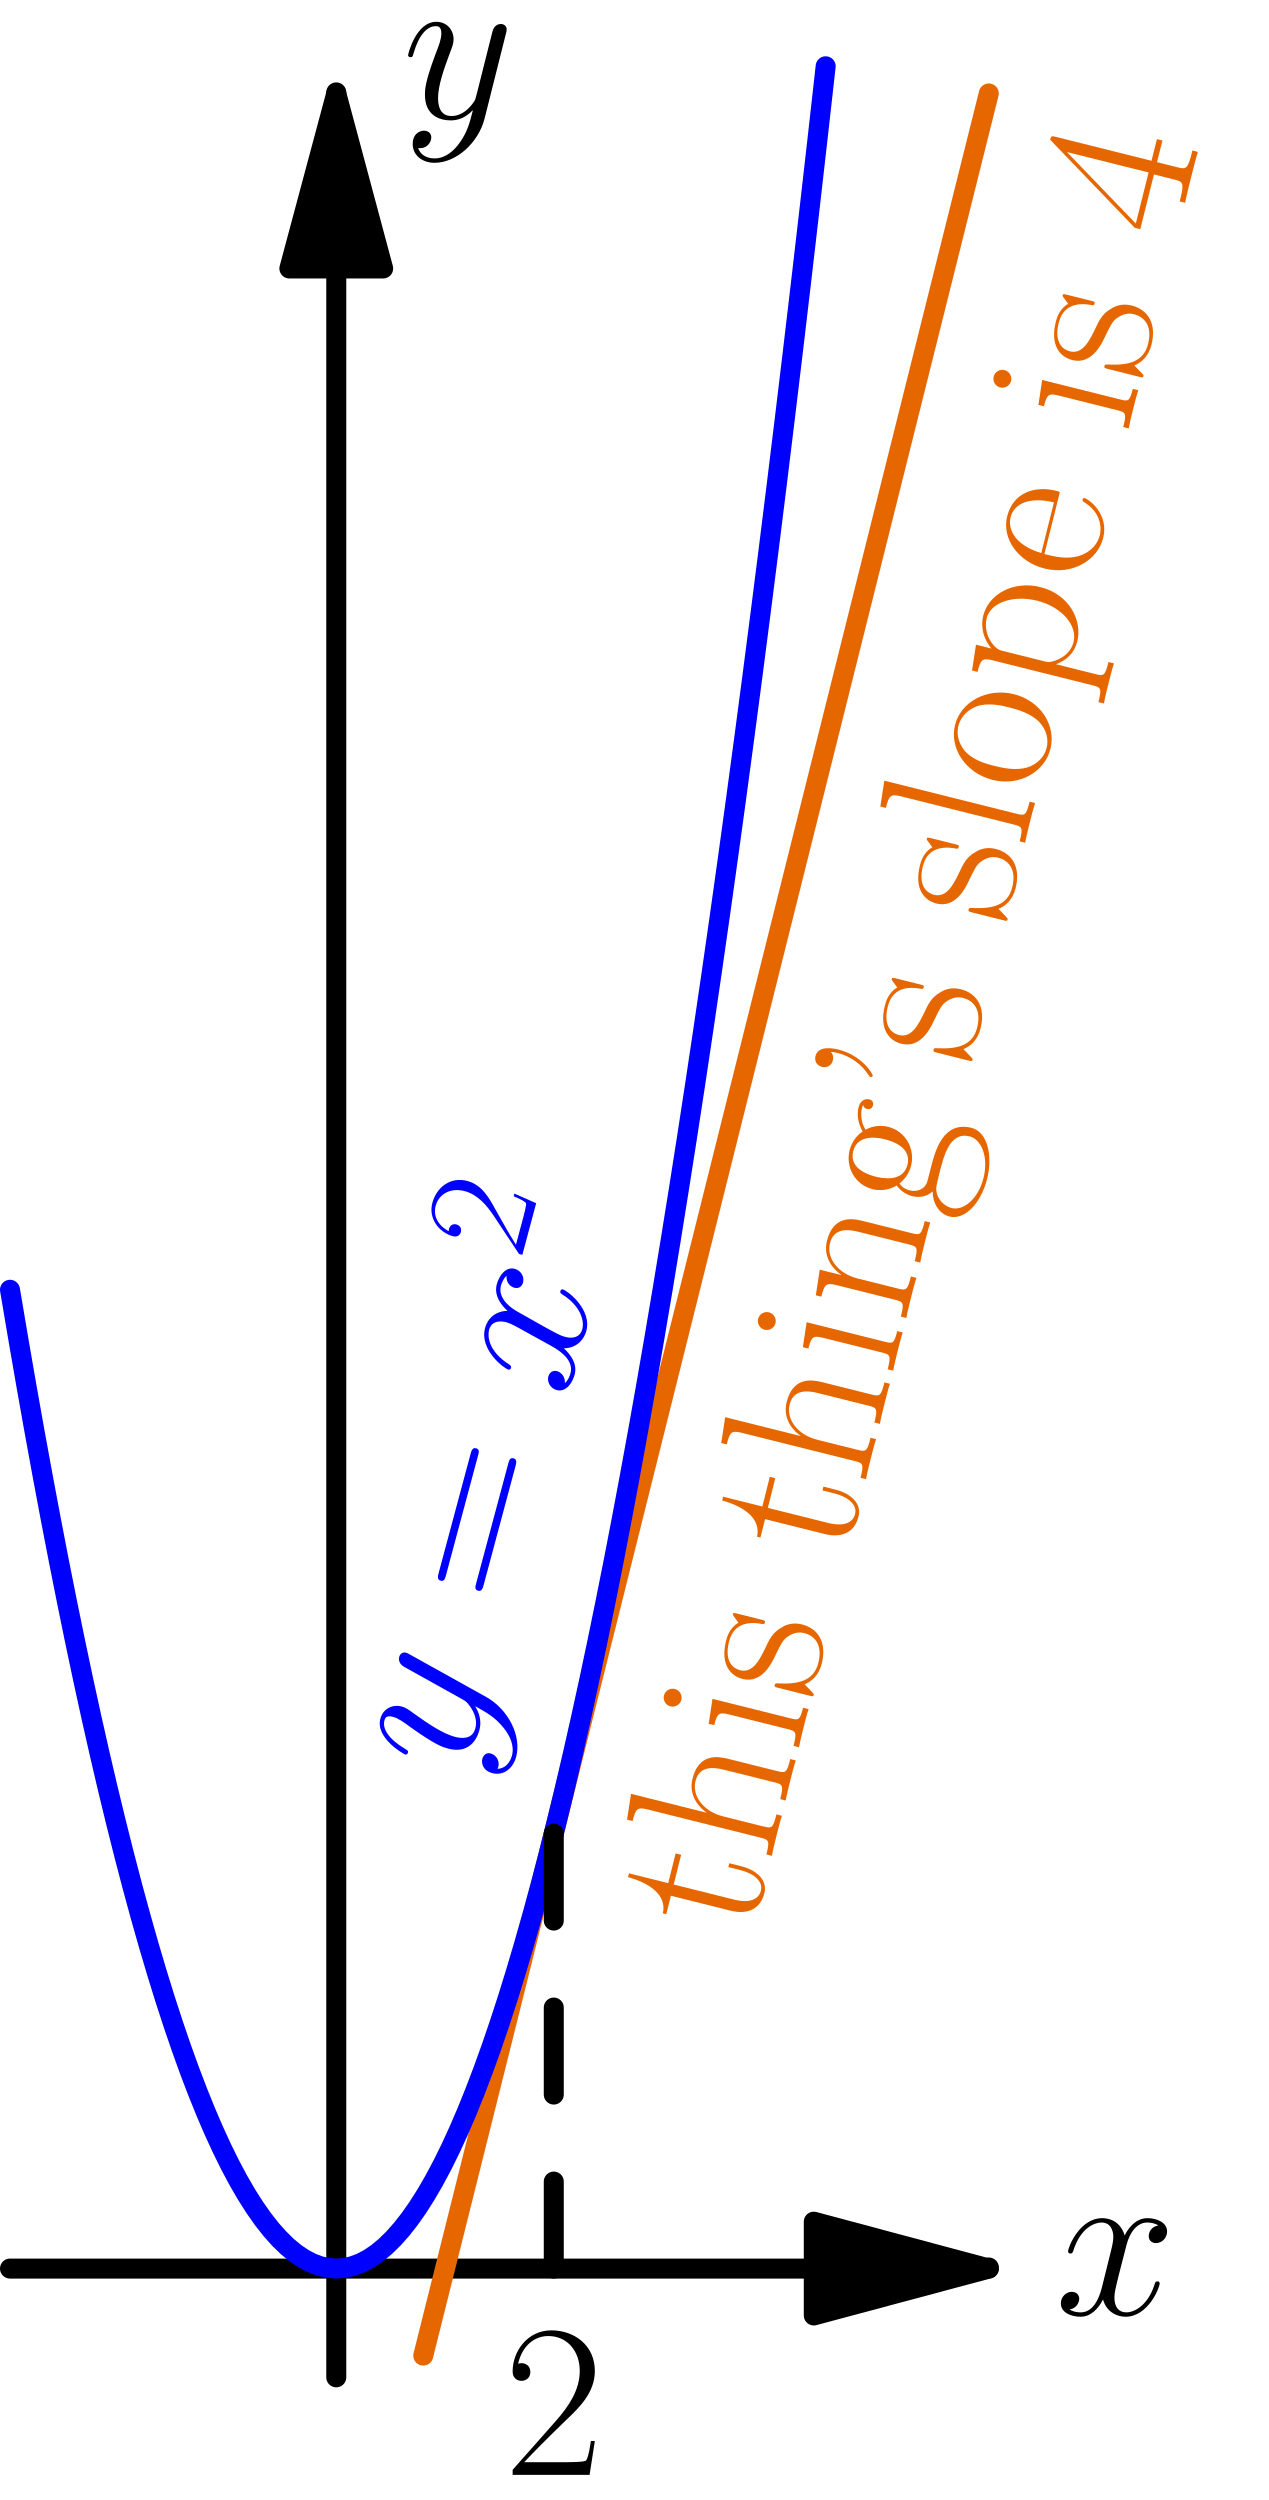
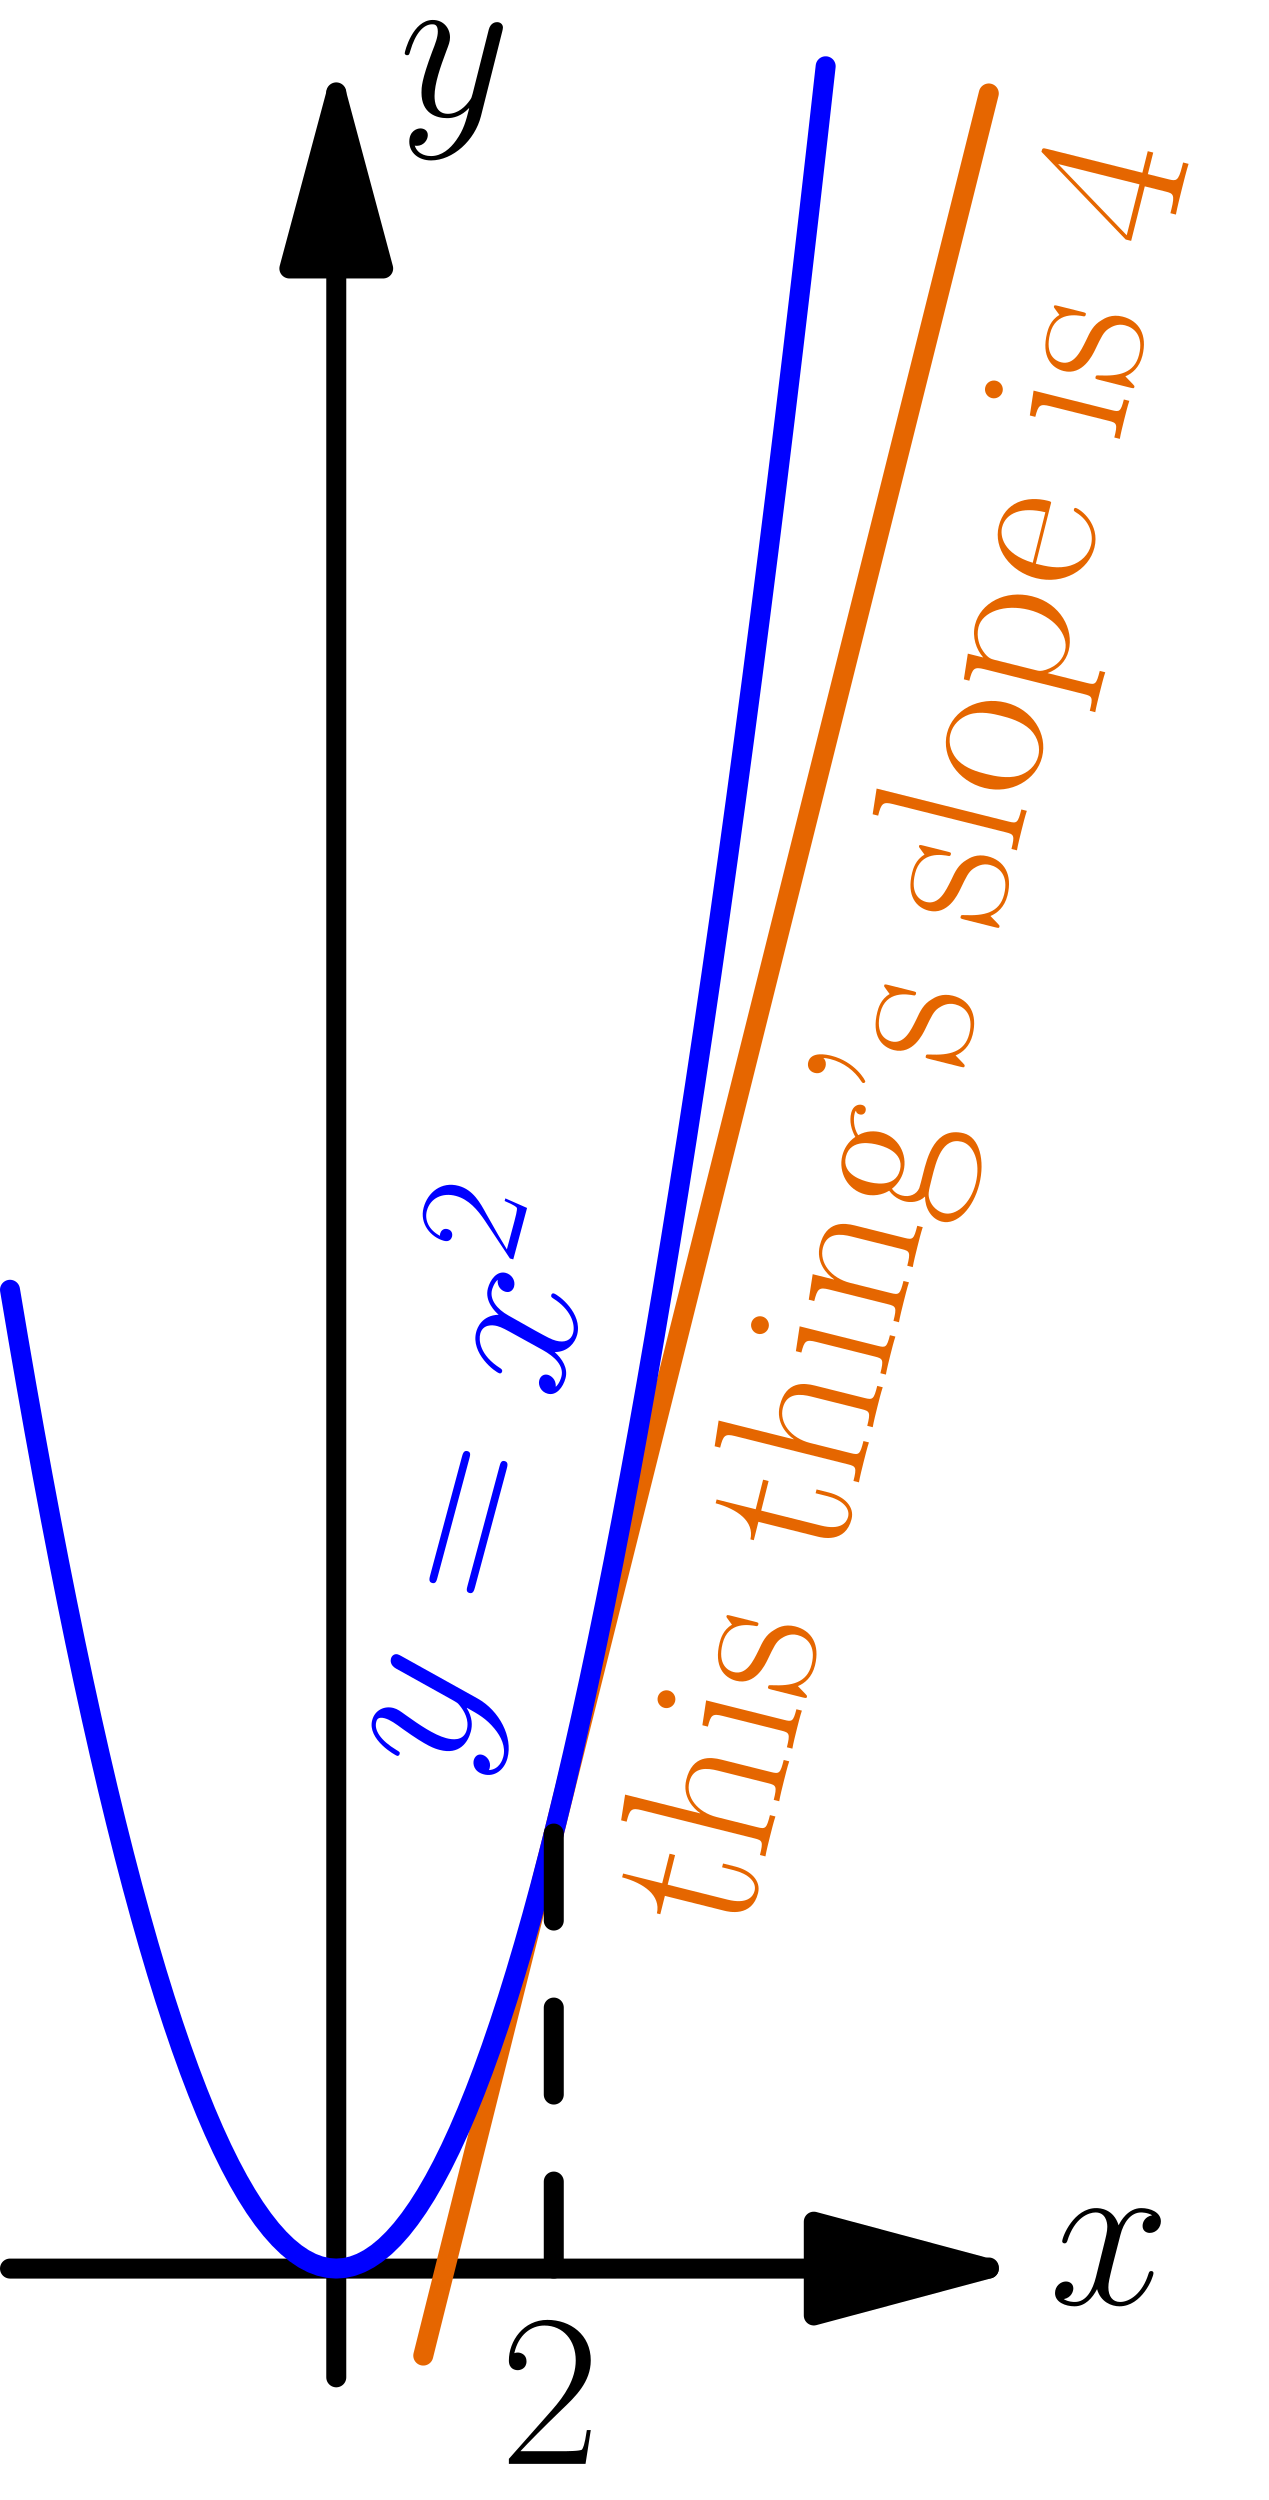
- <svg xmlns="http://www.w3.org/2000/svg" xmlns:xlink="http://www.w3.org/1999/xlink" height="283.465pt" version="1.1" viewBox="56.409 53.858 143.886 283.465" width="143.886pt">
+ <svg xmlns="http://www.w3.org/2000/svg" xmlns:xlink="http://www.w3.org/1999/xlink" height="284.528pt" version="1.1" viewBox="56.621 54.06 144.425 284.528" width="144.425pt">
  <defs>
-     <path d="M3.981 -15.699C4.031 -15.426 4.055 -15.326 4.055 -14.903C4.055 -13.336 3.433 -11.893 2.463 -10.873C2.364 -10.773 2.314 -10.698 2.314 -10.599S2.413 -10.4 2.513 -10.4C2.687 -10.4 4.454 -12.141 4.454 -14.878C4.454 -15.426 4.404 -17.267 3.11 -17.267C2.563 -17.267 2.09 -16.893 2.09 -16.247S2.563 -15.227 3.11 -15.227C3.334 -15.227 3.757 -15.301 3.981 -15.699Z" id="g1-39" />
-     <path d="M10.375 -3.856H9.927C9.678 -2.09 9.479 -1.791 9.38 -1.642C9.255 -1.443 7.464 -1.443 7.116 -1.443H2.339C3.234 -2.413 4.976 -4.18 7.091 -6.22C8.608 -7.663 10.375 -9.355 10.375 -11.818C10.375 -14.754 8.036 -16.446 5.424 -16.446C2.687 -16.446 1.02 -14.032 1.02 -11.793C1.02 -10.823 1.742 -10.698 2.04 -10.698C2.289 -10.698 3.035 -10.848 3.035 -11.719C3.035 -12.49 2.388 -12.714 2.04 -12.714C1.891 -12.714 1.742 -12.689 1.642 -12.639C2.115 -14.754 3.558 -15.799 5.076 -15.799C7.24 -15.799 8.658 -14.082 8.658 -11.818C8.658 -9.653 7.389 -7.787 5.971 -6.17L1.02 -0.572V0H9.778L10.375 -3.856Z" id="g1-50" />
-     <path d="M8.36 -16.097C8.36 -16.62 8.335 -16.645 7.887 -16.645L0.498 -4.876V-4.23H6.917V-1.791C6.917 -0.896 6.867 -0.647 5.125 -0.647H4.653V0C5.449 -0.05 6.792 -0.05 7.638 -0.05S9.828 -0.05 10.624 0V-0.647H10.151C8.409 -0.647 8.36 -0.896 8.36 -1.791V-4.23H10.897V-4.876H8.36V-16.097ZM6.991 -14.455V-4.876H0.995L6.991 -14.455Z" id="g1-52" />
-     <path d="M15.998 -7.986C16.371 -7.986 16.744 -7.986 16.744 -8.409C16.744 -8.857 16.321 -8.857 15.898 -8.857H1.99C1.567 -8.857 1.144 -8.857 1.144 -8.409C1.144 -7.986 1.518 -7.986 1.891 -7.986H15.998ZM15.898 -3.558C16.321 -3.558 16.744 -3.558 16.744 -4.006C16.744 -4.429 16.371 -4.429 15.998 -4.429H1.891C1.518 -4.429 1.144 -4.429 1.144 -4.006C1.144 -3.558 1.567 -3.558 1.99 -3.558H15.898Z" id="g1-61" />
-     <path d="M9.479 -5.847C9.579 -5.946 9.579 -5.996 9.579 -6.245C9.579 -8.783 8.235 -10.997 5.399 -10.997C2.762 -10.997 0.672 -8.484 0.672 -5.424C0.672 -2.189 3.035 0.199 5.673 0.199C8.459 0.199 9.554 -2.438 9.554 -2.961C9.554 -3.135 9.405 -3.135 9.355 -3.135C9.181 -3.135 9.156 -3.085 9.056 -2.787C8.509 -1.095 7.141 -0.249 5.847 -0.249C4.777 -0.249 3.707 -0.846 3.035 -1.941C2.264 -3.21 2.264 -4.677 2.264 -5.847H9.479ZM2.289 -6.22C2.463 -9.803 4.379 -10.599 5.374 -10.599C7.066 -10.599 8.21 -9.007 8.235 -6.22H2.289Z" id="g1-101" />
-     <path d="M2.762 -4.478C3.234 -4.105 4.055 -3.682 5.051 -3.682C7.016 -3.682 8.708 -5.225 8.708 -7.29C8.708 -7.937 8.509 -8.932 7.763 -9.703C8.459 -10.45 9.479 -10.698 10.052 -10.698C10.151 -10.698 10.3 -10.698 10.425 -10.624C10.325 -10.599 10.101 -10.499 10.101 -10.101C10.101 -9.778 10.325 -9.554 10.649 -9.554C11.022 -9.554 11.221 -9.803 11.221 -10.126C11.221 -10.599 10.848 -11.097 10.052 -11.097C9.056 -11.097 8.186 -10.624 7.489 -9.977C6.742 -10.649 5.847 -10.897 5.051 -10.897C3.085 -10.897 1.393 -9.355 1.393 -7.29C1.393 -5.872 2.214 -4.976 2.463 -4.727C1.717 -3.856 1.717 -2.836 1.717 -2.712C1.717 -2.065 1.966 -1.12 2.811 -0.597C1.518 -0.274 0.498 0.722 0.498 1.966C0.498 3.757 2.861 5.076 5.698 5.076C8.434 5.076 10.897 3.807 10.897 1.941C10.897 -1.443 7.215 -1.443 5.299 -1.443C4.727 -1.443 3.707 -1.443 3.583 -1.468C2.811 -1.592 2.289 -2.289 2.289 -3.16C2.289 -3.384 2.289 -3.931 2.762 -4.478ZM5.051 -4.105C2.861 -4.105 2.861 -6.792 2.861 -7.29S2.861 -10.475 5.051 -10.475S7.24 -7.787 7.24 -7.29S7.24 -4.105 5.051 -4.105ZM5.698 4.653C3.21 4.653 1.493 3.334 1.493 1.966C1.493 1.194 1.916 0.473 2.463 0.075C3.085 -0.348 3.334 -0.348 5.026 -0.348C7.066 -0.348 9.902 -0.348 9.902 1.966C9.902 3.334 8.186 4.653 5.698 4.653Z" id="g1-103" />
-     <path d="M10.325 -7.564C10.325 -8.832 10.076 -10.897 7.141 -10.897C5.1 -10.897 4.105 -9.255 3.807 -8.434H3.782V-17.267L0.821 -16.993V-16.346C2.289 -16.346 2.513 -16.197 2.513 -15.003V-1.717C2.513 -0.771 2.413 -0.647 0.821 -0.647V0C1.418 -0.05 2.513 -0.05 3.16 -0.05S4.926 -0.05 5.523 0V-0.647C3.931 -0.647 3.832 -0.746 3.832 -1.717V-6.494C3.832 -8.783 5.225 -10.499 6.966 -10.499C8.808 -10.499 9.007 -8.857 9.007 -7.663V-1.717C9.007 -0.771 8.907 -0.647 7.315 -0.647V0C7.912 -0.05 9.007 -0.05 9.653 -0.05S11.42 -0.05 12.017 0V-0.647C10.425 -0.647 10.325 -0.746 10.325 -1.717V-7.564Z" id="g1-104" />
-     <path d="M3.856 -15.326C3.856 -15.873 3.409 -16.346 2.836 -16.346C2.289 -16.346 1.816 -15.898 1.816 -15.326C1.816 -14.779 2.264 -14.306 2.836 -14.306C3.384 -14.306 3.856 -14.754 3.856 -15.326ZM0.945 -10.624V-9.977C2.339 -9.977 2.538 -9.828 2.538 -8.633V-1.717C2.538 -0.771 2.438 -0.647 0.846 -0.647V0C1.443 -0.05 2.513 -0.05 3.135 -0.05C3.732 -0.05 4.752 -0.05 5.324 0V-0.647C3.856 -0.647 3.807 -0.796 3.807 -1.692V-10.897L0.945 -10.624Z" id="g1-105" />
-     <path d="M3.807 -17.267L0.846 -16.993V-16.346C2.314 -16.346 2.538 -16.197 2.538 -15.003V-1.717C2.538 -0.771 2.438 -0.647 0.846 -0.647V0C1.443 -0.05 2.538 -0.05 3.16 -0.05C3.807 -0.05 4.901 -0.05 5.498 0V-0.647C3.906 -0.647 3.807 -0.746 3.807 -1.717V-17.267Z" id="g1-108" />
-     <path d="M10.325 -7.564C10.325 -8.832 10.076 -10.897 7.141 -10.897C5.175 -10.897 4.155 -9.38 3.782 -8.385H3.757V-10.897L0.821 -10.624V-9.977C2.289 -9.977 2.513 -9.828 2.513 -8.633V-1.717C2.513 -0.771 2.413 -0.647 0.821 -0.647V0C1.418 -0.05 2.513 -0.05 3.16 -0.05S4.926 -0.05 5.523 0V-0.647C3.931 -0.647 3.832 -0.746 3.832 -1.717V-6.494C3.832 -8.783 5.225 -10.499 6.966 -10.499C8.808 -10.499 9.007 -8.857 9.007 -7.663V-1.717C9.007 -0.771 8.907 -0.647 7.315 -0.647V0C7.912 -0.05 9.007 -0.05 9.653 -0.05S11.42 -0.05 12.017 0V-0.647C10.425 -0.647 10.325 -0.746 10.325 -1.717V-7.564Z" id="g1-110" />
-     <path d="M10.723 -5.324C10.723 -8.509 8.409 -10.997 5.698 -10.997S0.672 -8.509 0.672 -5.324C0.672 -2.189 2.986 0.199 5.698 0.199S10.723 -2.189 10.723 -5.324ZM5.698 -0.249C4.528 -0.249 3.533 -0.945 2.961 -1.916C2.339 -3.035 2.264 -4.429 2.264 -5.523C2.264 -6.568 2.314 -7.862 2.961 -8.982C3.458 -9.803 4.429 -10.599 5.698 -10.599C6.817 -10.599 7.763 -9.977 8.36 -9.106C9.131 -7.937 9.131 -6.295 9.131 -5.523C9.131 -4.553 9.081 -3.06 8.409 -1.866C7.713 -0.722 6.643 -0.249 5.698 -0.249Z" id="g1-111" />
-     <path d="M5.474 4.205C3.881 4.205 3.782 4.105 3.782 3.135V-1.518C4.503 -0.473 5.548 0.199 6.867 0.199C9.355 0.199 11.868 -1.99 11.868 -5.374C11.868 -8.509 9.703 -10.897 7.141 -10.897C5.648 -10.897 4.429 -10.076 3.732 -9.081V-10.897L0.771 -10.624V-9.977C2.239 -9.977 2.463 -9.828 2.463 -8.633V3.135C2.463 4.08 2.364 4.205 0.771 4.205V4.852C1.368 4.802 2.463 4.802 3.11 4.802S4.876 4.802 5.474 4.852V4.205ZM3.782 -7.812C3.782 -8.161 3.782 -8.683 4.752 -9.604C4.876 -9.703 5.722 -10.45 6.966 -10.45C8.783 -10.45 10.275 -8.186 10.275 -5.349S8.683 -0.199 6.718 -0.199C5.822 -0.199 4.852 -0.622 4.105 -1.791C3.782 -2.339 3.782 -2.488 3.782 -2.886V-7.812Z" id="g1-112" />
-     <path d="M7.688 -10.499C7.688 -10.947 7.663 -10.972 7.514 -10.972C7.414 -10.972 7.389 -10.947 7.091 -10.574C7.016 -10.475 6.792 -10.226 6.718 -10.126C5.921 -10.972 4.802 -10.997 4.379 -10.997C1.617 -10.997 0.622 -9.554 0.622 -8.111C0.622 -5.872 3.16 -5.349 3.881 -5.2C5.449 -4.876 5.996 -4.777 6.519 -4.329C6.842 -4.031 7.389 -3.483 7.389 -2.588C7.389 -1.543 6.792 -0.199 4.503 -0.199C2.339 -0.199 1.567 -1.841 1.12 -4.031C1.045 -4.379 1.045 -4.404 0.846 -4.404S0.622 -4.379 0.622 -3.881V-0.299C0.622 0.149 0.647 0.174 0.796 0.174C0.921 0.174 0.945 0.149 1.07 -0.05C1.219 -0.274 1.592 -0.871 1.742 -1.12C2.239 -0.448 3.11 0.199 4.503 0.199C6.966 0.199 8.285 -1.144 8.285 -3.085C8.285 -4.354 7.613 -5.026 7.29 -5.324C6.543 -6.096 5.673 -6.27 4.628 -6.469C3.259 -6.767 1.518 -7.116 1.518 -8.633C1.518 -9.28 1.866 -10.649 4.379 -10.649C7.041 -10.649 7.19 -8.161 7.24 -7.364C7.265 -7.24 7.389 -7.215 7.464 -7.215C7.688 -7.215 7.688 -7.29 7.688 -7.713V-10.499Z" id="g1-115" />
-     <path d="M3.757 -10.052H7.24V-10.698H3.757V-15.301H3.309C3.259 -12.739 2.388 -10.499 0.274 -10.45V-10.052H2.438V-3.06C2.438 -2.588 2.438 0.199 5.324 0.199C6.792 0.199 7.638 -1.244 7.638 -3.085V-4.503H7.19V-3.11C7.19 -1.393 6.519 -0.249 5.474 -0.249C4.752 -0.249 3.757 -0.746 3.757 -3.01V-10.052Z" id="g1-116" />
-     <path d="M11.793 -10.151C10.997 -10.002 10.698 -9.405 10.698 -8.932C10.698 -8.335 11.171 -8.136 11.519 -8.136C12.266 -8.136 12.788 -8.783 12.788 -9.454C12.788 -10.499 11.594 -10.972 10.549 -10.972C9.031 -10.972 8.186 -9.479 7.962 -9.007C7.389 -10.873 5.847 -10.972 5.399 -10.972C2.861 -10.972 1.518 -7.713 1.518 -7.165C1.518 -7.066 1.617 -6.942 1.791 -6.942C1.99 -6.942 2.04 -7.091 2.09 -7.19C2.936 -9.952 4.603 -10.475 5.324 -10.475C6.444 -10.475 6.668 -9.43 6.668 -8.832C6.668 -8.285 6.519 -7.713 6.22 -6.519L5.374 -3.11C5.001 -1.617 4.279 -0.249 2.961 -0.249C2.836 -0.249 2.214 -0.249 1.692 -0.572C2.588 -0.746 2.787 -1.493 2.787 -1.791C2.787 -2.289 2.413 -2.588 1.941 -2.588C1.344 -2.588 0.697 -2.065 0.697 -1.269C0.697 -0.224 1.866 0.249 2.936 0.249C4.13 0.249 4.976 -0.697 5.498 -1.717C5.897 -0.249 7.141 0.249 8.061 0.249C10.599 0.249 11.942 -3.01 11.942 -3.558C11.942 -3.682 11.843 -3.782 11.694 -3.782C11.47 -3.782 11.445 -3.657 11.37 -3.458C10.698 -1.269 9.255 -0.249 8.136 -0.249C7.265 -0.249 6.792 -0.896 6.792 -1.916C6.792 -2.463 6.892 -2.861 7.29 -4.503L8.161 -7.887C8.534 -9.38 9.38 -10.475 10.524 -10.475C10.574 -10.475 11.271 -10.475 11.793 -10.151Z" id="g0-120" />
-     <path d="M6.543 2.787C5.872 3.732 4.901 4.578 3.682 4.578C3.384 4.578 2.189 4.528 1.816 3.384C1.891 3.409 2.015 3.409 2.065 3.409C2.811 3.409 3.309 2.762 3.309 2.189S2.836 1.418 2.463 1.418C2.065 1.418 1.194 1.717 1.194 2.936C1.194 4.205 2.264 5.076 3.682 5.076C6.17 5.076 8.683 2.787 9.38 0.025L11.818 -9.678C11.843 -9.803 11.893 -9.952 11.893 -10.101C11.893 -10.475 11.594 -10.723 11.221 -10.723C10.997 -10.723 10.475 -10.624 10.275 -9.877L8.434 -2.563C8.31 -2.115 8.31 -2.065 8.111 -1.791C7.613 -1.095 6.792 -0.249 5.598 -0.249C4.205 -0.249 4.08 -1.617 4.08 -2.289C4.08 -3.707 4.752 -5.623 5.424 -7.414C5.698 -8.136 5.847 -8.484 5.847 -8.982C5.847 -10.027 5.1 -10.972 3.881 -10.972C1.592 -10.972 0.672 -7.364 0.672 -7.165C0.672 -7.066 0.771 -6.942 0.945 -6.942C1.169 -6.942 1.194 -7.041 1.294 -7.389C1.891 -9.479 2.836 -10.475 3.807 -10.475C4.031 -10.475 4.454 -10.475 4.454 -9.653C4.454 -9.007 4.18 -8.285 3.807 -7.34C2.588 -4.08 2.588 -3.259 2.588 -2.662C2.588 -0.299 4.279 0.249 5.523 0.249C6.245 0.249 7.141 0.025 8.011 -0.896L8.036 -0.871C7.663 0.597 7.414 1.567 6.543 2.787Z" id="g0-121" />
-     <use id="g2-50" transform="scale(0.694534)" xlink:href="#g1-50" />
+     <path d="M11.749 -10.113C10.956 -9.964 10.658 -9.37 10.658 -8.899C10.658 -8.304 11.129 -8.105 11.476 -8.105C12.22 -8.105 12.741 -8.75 12.741 -9.419C12.741 -10.46 11.551 -10.931 10.51 -10.931C8.998 -10.931 8.155 -9.444 7.932 -8.973C7.362 -10.832 5.825 -10.931 5.379 -10.931C2.851 -10.931 1.512 -7.684 1.512 -7.139C1.512 -7.04 1.611 -6.916 1.785 -6.916C1.983 -6.916 2.033 -7.064 2.082 -7.163C2.925 -9.915 4.586 -10.435 5.304 -10.435C6.42 -10.435 6.643 -9.394 6.643 -8.799C6.643 -8.254 6.494 -7.684 6.197 -6.494L5.354 -3.098C4.982 -1.611 4.263 -0.248 2.95 -0.248C2.826 -0.248 2.206 -0.248 1.686 -0.57C2.578 -0.744 2.776 -1.487 2.776 -1.785C2.776 -2.28 2.404 -2.578 1.933 -2.578C1.339 -2.578 0.694 -2.057 0.694 -1.264C0.694 -0.223 1.859 0.248 2.925 0.248C4.115 0.248 4.957 -0.694 5.478 -1.71C5.875 -0.248 7.114 0.248 8.031 0.248C10.559 0.248 11.898 -2.999 11.898 -3.545C11.898 -3.668 11.799 -3.768 11.65 -3.768C11.427 -3.768 11.402 -3.644 11.328 -3.445C10.658 -1.264 9.221 -0.248 8.105 -0.248C7.238 -0.248 6.767 -0.892 6.767 -1.909C6.767 -2.454 6.866 -2.851 7.263 -4.486L8.13 -7.857C8.502 -9.345 9.345 -10.435 10.485 -10.435C10.534 -10.435 11.229 -10.435 11.749 -10.113Z" id="g0-120" />
+     <path d="M6.519 2.776C5.85 3.718 4.883 4.561 3.668 4.561C3.371 4.561 2.181 4.511 1.809 3.371C1.884 3.396 2.008 3.396 2.057 3.396C2.801 3.396 3.297 2.751 3.297 2.181S2.826 1.413 2.454 1.413C2.057 1.413 1.19 1.71 1.19 2.925C1.19 4.189 2.256 5.057 3.668 5.057C6.147 5.057 8.651 2.776 9.345 0.025L11.774 -9.642C11.799 -9.766 11.848 -9.915 11.848 -10.063C11.848 -10.435 11.551 -10.683 11.179 -10.683C10.956 -10.683 10.435 -10.584 10.237 -9.84L8.403 -2.553C8.279 -2.107 8.279 -2.057 8.081 -1.785C7.585 -1.091 6.767 -0.248 5.577 -0.248C4.189 -0.248 4.065 -1.611 4.065 -2.28C4.065 -3.693 4.734 -5.602 5.404 -7.387C5.676 -8.105 5.825 -8.452 5.825 -8.948C5.825 -9.989 5.081 -10.931 3.867 -10.931C1.586 -10.931 0.669 -7.337 0.669 -7.139C0.669 -7.04 0.768 -6.916 0.942 -6.916C1.165 -6.916 1.19 -7.015 1.289 -7.362C1.884 -9.444 2.826 -10.435 3.792 -10.435C4.016 -10.435 4.437 -10.435 4.437 -9.617C4.437 -8.973 4.164 -8.254 3.792 -7.312C2.578 -4.065 2.578 -3.247 2.578 -2.652C2.578 -0.297 4.263 0.248 5.503 0.248C6.222 0.248 7.114 0.025 7.981 -0.892L8.006 -0.868C7.634 0.595 7.387 1.562 6.519 2.776Z" id="g0-121" />
+     <use id="g2-39" transform="scale(1.43982)" xlink:href="#g1-39" />
+     <use id="g2-50" transform="scale(1.43982)" xlink:href="#g1-50" />
+     <use id="g2-52" transform="scale(1.43982)" xlink:href="#g1-52" />
+     <use id="g2-61" transform="scale(1.43982)" xlink:href="#g1-61" />
+     <use id="g2-101" transform="scale(1.43982)" xlink:href="#g1-101" />
+     <use id="g2-103" transform="scale(1.43982)" xlink:href="#g1-103" />
+     <use id="g2-104" transform="scale(1.43982)" xlink:href="#g1-104" />
+     <use id="g2-105" transform="scale(1.43982)" xlink:href="#g1-105" />
+     <use id="g2-108" transform="scale(1.43982)" xlink:href="#g1-108" />
+     <use id="g2-110" transform="scale(1.43982)" xlink:href="#g1-110" />
+     <use id="g2-111" transform="scale(1.43982)" xlink:href="#g1-111" />
+     <use id="g2-112" transform="scale(1.43982)" xlink:href="#g1-112" />
+     <use id="g2-115" transform="scale(1.43982)" xlink:href="#g1-115" />
+     <use id="g2-116" transform="scale(1.43982)" xlink:href="#g1-116" />
+     <path d="M2.754 -10.863C2.789 -10.674 2.806 -10.605 2.806 -10.312C2.806 -9.227 2.376 -8.229 1.704 -7.523C1.635 -7.454 1.601 -7.403 1.601 -7.334S1.67 -7.196 1.739 -7.196C1.859 -7.196 3.082 -8.401 3.082 -10.295C3.082 -10.674 3.047 -11.947 2.152 -11.947C1.773 -11.947 1.446 -11.689 1.446 -11.242S1.773 -10.536 2.152 -10.536C2.307 -10.536 2.6 -10.588 2.754 -10.863Z" id="g1-39" />
+     <path d="M7.179 -2.668H6.869C6.697 -1.446 6.559 -1.24 6.49 -1.136C6.404 -0.998 5.165 -0.998 4.924 -0.998H1.618C2.238 -1.67 3.443 -2.892 4.906 -4.304C5.957 -5.302 7.179 -6.473 7.179 -8.177C7.179 -10.209 5.561 -11.379 3.753 -11.379C1.859 -11.379 0.706 -9.71 0.706 -8.16C0.706 -7.489 1.205 -7.403 1.412 -7.403C1.584 -7.403 2.1 -7.506 2.1 -8.108C2.1 -8.642 1.653 -8.797 1.412 -8.797C1.308 -8.797 1.205 -8.78 1.136 -8.745C1.463 -10.209 2.462 -10.932 3.512 -10.932C5.01 -10.932 5.991 -9.744 5.991 -8.177C5.991 -6.68 5.113 -5.388 4.132 -4.269L0.706 -0.396V0H6.766L7.179 -2.668Z" id="g1-50" />
+     <path d="M5.784 -11.138C5.784 -11.5 5.767 -11.517 5.457 -11.517L0.344 -3.374V-2.927H4.786V-1.24C4.786 -0.62 4.751 -0.448 3.546 -0.448H3.219V0C3.77 -0.034 4.7 -0.034 5.285 -0.034S6.8 -0.034 7.351 0V-0.448H7.024C5.819 -0.448 5.784 -0.62 5.784 -1.24V-2.927H7.54V-3.374H5.784V-11.138ZM4.838 -10.002V-3.374H0.689L4.838 -10.002Z" id="g1-52" />
+     <path d="M11.069 -5.526C11.328 -5.526 11.586 -5.526 11.586 -5.819C11.586 -6.129 11.293 -6.129 11.001 -6.129H1.377C1.085 -6.129 0.792 -6.129 0.792 -5.819C0.792 -5.526 1.05 -5.526 1.308 -5.526H11.069ZM11.001 -2.462C11.293 -2.462 11.586 -2.462 11.586 -2.772C11.586 -3.064 11.328 -3.064 11.069 -3.064H1.308C1.05 -3.064 0.792 -3.064 0.792 -2.772C0.792 -2.462 1.085 -2.462 1.377 -2.462H11.001Z" id="g1-61" />
+     <path d="M6.559 -4.046C6.628 -4.114 6.628 -4.149 6.628 -4.321C6.628 -6.077 5.698 -7.609 3.736 -7.609C1.911 -7.609 0.465 -5.87 0.465 -3.753C0.465 -1.515 2.1 0.138 3.925 0.138C5.853 0.138 6.611 -1.687 6.611 -2.049C6.611 -2.169 6.507 -2.169 6.473 -2.169C6.353 -2.169 6.335 -2.135 6.266 -1.928C5.888 -0.757 4.941 -0.172 4.046 -0.172C3.305 -0.172 2.565 -0.585 2.1 -1.343C1.567 -2.221 1.567 -3.236 1.567 -4.046H6.559ZM1.584 -4.304C1.704 -6.783 3.03 -7.334 3.719 -7.334C4.889 -7.334 5.681 -6.232 5.698 -4.304H1.584Z" id="g1-101" />
+     <path d="M1.911 -3.099C2.238 -2.841 2.806 -2.548 3.495 -2.548C4.855 -2.548 6.025 -3.615 6.025 -5.044C6.025 -5.492 5.888 -6.18 5.371 -6.714C5.853 -7.23 6.559 -7.403 6.955 -7.403C7.024 -7.403 7.127 -7.403 7.213 -7.351C7.144 -7.334 6.989 -7.265 6.989 -6.989C6.989 -6.766 7.144 -6.611 7.368 -6.611C7.626 -6.611 7.764 -6.783 7.764 -7.007C7.764 -7.334 7.506 -7.678 6.955 -7.678C6.266 -7.678 5.664 -7.351 5.182 -6.903C4.665 -7.368 4.046 -7.54 3.495 -7.54C2.135 -7.54 0.964 -6.473 0.964 -5.044C0.964 -4.063 1.532 -3.443 1.704 -3.271C1.188 -2.668 1.188 -1.963 1.188 -1.876C1.188 -1.429 1.36 -0.775 1.945 -0.413C1.05 -0.189 0.344 0.499 0.344 1.36C0.344 2.6 1.98 3.512 3.942 3.512C5.836 3.512 7.54 2.634 7.54 1.343C7.54 -0.998 4.992 -0.998 3.667 -0.998C3.271 -0.998 2.565 -0.998 2.479 -1.016C1.945 -1.102 1.584 -1.584 1.584 -2.186C1.584 -2.341 1.584 -2.72 1.911 -3.099ZM3.495 -2.841C1.98 -2.841 1.98 -4.7 1.98 -5.044S1.98 -7.248 3.495 -7.248S5.01 -5.388 5.01 -5.044S5.01 -2.841 3.495 -2.841ZM3.942 3.219C2.221 3.219 1.033 2.307 1.033 1.36C1.033 0.826 1.326 0.327 1.704 0.052C2.135 -0.241 2.307 -0.241 3.478 -0.241C4.889 -0.241 6.852 -0.241 6.852 1.36C6.852 2.307 5.664 3.219 3.942 3.219Z" id="g1-103" />
+     <path d="M7.144 -5.233C7.144 -6.111 6.972 -7.54 4.941 -7.54C3.529 -7.54 2.841 -6.404 2.634 -5.836H2.617V-11.947L0.568 -11.758V-11.31C1.584 -11.31 1.739 -11.207 1.739 -10.381V-1.188C1.739 -0.534 1.67 -0.448 0.568 -0.448V0C0.981 -0.034 1.739 -0.034 2.186 -0.034S3.409 -0.034 3.822 0V-0.448C2.72 -0.448 2.651 -0.516 2.651 -1.188V-4.493C2.651 -6.077 3.615 -7.265 4.82 -7.265C6.094 -7.265 6.232 -6.129 6.232 -5.302V-1.188C6.232 -0.534 6.163 -0.448 5.061 -0.448V0C5.475 -0.034 6.232 -0.034 6.68 -0.034S7.902 -0.034 8.315 0V-0.448C7.213 -0.448 7.144 -0.516 7.144 -1.188V-5.233Z" id="g1-104" />
+     <path d="M2.668 -10.605C2.668 -10.983 2.359 -11.31 1.963 -11.31C1.584 -11.31 1.257 -11.001 1.257 -10.605C1.257 -10.226 1.567 -9.899 1.963 -9.899C2.341 -9.899 2.668 -10.209 2.668 -10.605ZM0.654 -7.351V-6.903C1.618 -6.903 1.756 -6.8 1.756 -5.974V-1.188C1.756 -0.534 1.687 -0.448 0.585 -0.448V0C0.998 -0.034 1.739 -0.034 2.169 -0.034C2.582 -0.034 3.288 -0.034 3.684 0V-0.448C2.668 -0.448 2.634 -0.551 2.634 -1.171V-7.54L0.654 -7.351Z" id="g1-105" />
+     <path d="M2.634 -11.947L0.585 -11.758V-11.31C1.601 -11.31 1.756 -11.207 1.756 -10.381V-1.188C1.756 -0.534 1.687 -0.448 0.585 -0.448V0C0.998 -0.034 1.756 -0.034 2.186 -0.034C2.634 -0.034 3.391 -0.034 3.805 0V-0.448C2.703 -0.448 2.634 -0.516 2.634 -1.188V-11.947Z" id="g1-108" />
+     <path d="M7.144 -5.233C7.144 -6.111 6.972 -7.54 4.941 -7.54C3.581 -7.54 2.875 -6.49 2.617 -5.802H2.6V-7.54L0.568 -7.351V-6.903C1.584 -6.903 1.739 -6.8 1.739 -5.974V-1.188C1.739 -0.534 1.67 -0.448 0.568 -0.448V0C0.981 -0.034 1.739 -0.034 2.186 -0.034S3.409 -0.034 3.822 0V-0.448C2.72 -0.448 2.651 -0.516 2.651 -1.188V-4.493C2.651 -6.077 3.615 -7.265 4.82 -7.265C6.094 -7.265 6.232 -6.129 6.232 -5.302V-1.188C6.232 -0.534 6.163 -0.448 5.061 -0.448V0C5.475 -0.034 6.232 -0.034 6.68 -0.034S7.902 -0.034 8.315 0V-0.448C7.213 -0.448 7.144 -0.516 7.144 -1.188V-5.233Z" id="g1-110" />
+     <path d="M7.42 -3.684C7.42 -5.888 5.819 -7.609 3.942 -7.609S0.465 -5.888 0.465 -3.684C0.465 -1.515 2.066 0.138 3.942 0.138S7.42 -1.515 7.42 -3.684ZM3.942 -0.172C3.133 -0.172 2.445 -0.654 2.049 -1.326C1.618 -2.1 1.567 -3.064 1.567 -3.822C1.567 -4.545 1.601 -5.44 2.049 -6.215C2.393 -6.783 3.064 -7.334 3.942 -7.334C4.717 -7.334 5.371 -6.903 5.784 -6.301C6.318 -5.492 6.318 -4.356 6.318 -3.822C6.318 -3.15 6.284 -2.118 5.819 -1.291C5.337 -0.499 4.597 -0.172 3.942 -0.172Z" id="g1-111" />
+     <path d="M3.787 2.909C2.686 2.909 2.617 2.841 2.617 2.169V-1.05C3.116 -0.327 3.839 0.138 4.751 0.138C6.473 0.138 8.212 -1.377 8.212 -3.719C8.212 -5.888 6.714 -7.54 4.941 -7.54C3.908 -7.54 3.064 -6.972 2.582 -6.284V-7.54L0.534 -7.351V-6.903C1.549 -6.903 1.704 -6.8 1.704 -5.974V2.169C1.704 2.823 1.635 2.909 0.534 2.909V3.357C0.947 3.323 1.704 3.323 2.152 3.323S3.374 3.323 3.787 3.357V2.909ZM2.617 -5.406C2.617 -5.647 2.617 -6.008 3.288 -6.645C3.374 -6.714 3.96 -7.23 4.82 -7.23C6.077 -7.23 7.11 -5.664 7.11 -3.701S6.008 -0.138 4.648 -0.138C4.028 -0.138 3.357 -0.43 2.841 -1.24C2.617 -1.618 2.617 -1.722 2.617 -1.997V-5.406Z" id="g1-112" />
+     <path d="M5.32 -7.265C5.32 -7.575 5.302 -7.592 5.199 -7.592C5.13 -7.592 5.113 -7.575 4.906 -7.317C4.855 -7.248 4.7 -7.076 4.648 -7.007C4.097 -7.592 3.323 -7.609 3.03 -7.609C1.119 -7.609 0.43 -6.611 0.43 -5.612C0.43 -4.063 2.186 -3.701 2.686 -3.598C3.77 -3.374 4.149 -3.305 4.51 -2.995C4.734 -2.789 5.113 -2.41 5.113 -1.79C5.113 -1.067 4.7 -0.138 3.116 -0.138C1.618 -0.138 1.085 -1.274 0.775 -2.789C0.723 -3.03 0.723 -3.047 0.585 -3.047S0.43 -3.03 0.43 -2.686V-0.207C0.43 0.103 0.448 0.121 0.551 0.121C0.637 0.121 0.654 0.103 0.74 -0.034C0.844 -0.189 1.102 -0.603 1.205 -0.775C1.549 -0.31 2.152 0.138 3.116 0.138C4.82 0.138 5.733 -0.792 5.733 -2.135C5.733 -3.013 5.268 -3.478 5.044 -3.684C4.528 -4.218 3.925 -4.338 3.202 -4.476C2.255 -4.683 1.05 -4.924 1.05 -5.974C1.05 -6.421 1.291 -7.368 3.03 -7.368C4.872 -7.368 4.975 -5.647 5.01 -5.096C5.027 -5.01 5.113 -4.992 5.165 -4.992C5.32 -4.992 5.32 -5.044 5.32 -5.337V-7.265Z" id="g1-115" />
+     <path d="M2.6 -6.955H5.01V-7.403H2.6V-10.588H2.29C2.255 -8.814 1.653 -7.265 0.189 -7.23V-6.955H1.687V-2.118C1.687 -1.79 1.687 0.138 3.684 0.138C4.7 0.138 5.285 -0.861 5.285 -2.135V-3.116H4.975V-2.152C4.975 -0.964 4.51 -0.172 3.787 -0.172C3.288 -0.172 2.6 -0.516 2.6 -2.083V-6.955Z" id="g1-116" />
  </defs>
-   <g id="page1" transform="matrix(0.996264 0 0 0.996264 0 0)">
+   <g id="page1">
    <g transform="matrix(1 0 0 1 94.8917 312.249)">
      <path d="M 54.348 0L -37.133 -0" fill="none" stroke="#000000" stroke-linecap="round" stroke-linejoin="round" stroke-miterlimit="10.037" stroke-width="2.276" />
    </g>
    <g transform="matrix(1 0 0 1 94.8917 312.249)">
-       <path d="M 74.265 0L 54.348 -5.337L 54.348 5.337L 74.265 0Z" fill="#000000" />
+       <path d="M 74.265 1.75342e-15L 54.348 -5.337L 54.348 5.337L 74.265 1.75342e-15Z" fill="#000000" />
    </g>
    <g transform="matrix(1 0 0 1 94.8917 312.249)">
-       <path d="M 74.265 0L 54.348 -5.337L 54.348 5.337L 74.265 0Z" fill="none" stroke="#000000" stroke-linecap="round" stroke-linejoin="round" stroke-miterlimit="10.037" stroke-width="2.276" />
+       <path d="M 74.265 1.75342e-15L 54.348 -5.337L 54.348 5.337L 74.265 1.75342e-15Z" fill="none" stroke="#000000" stroke-linecap="round" stroke-linejoin="round" stroke-miterlimit="10.037" stroke-width="2.276" />
    </g>
    <g transform="matrix(1 0 0 1 94.8917 312.249)">
      <path d="M 74.265 0L 74.265 -0.124" fill="none" stroke="#000000" stroke-linecap="round" stroke-linejoin="round" stroke-miterlimit="10.037" stroke-width="2.276" />
    </g>
-     <use x="176.661" xlink:href="#g0-120" y="317.483" />
+     <use x="176.001" xlink:href="#g0-120" y="316.297" />
    <g transform="matrix(1 0 0 1 94.8917 312.249)">
      <path d="M 0 -227.634L 0 12.377" fill="none" stroke="#000000" stroke-linecap="round" stroke-linejoin="round" stroke-miterlimit="10.037" stroke-width="2.276" />
    </g>
    <g transform="matrix(1 0 0 1 94.8917 312.249)">
-       <path d="M 0 -247.551L -5.337 -227.634L 5.337 -227.634L 0 -247.551Z" fill="#000000" />
+       <path d="M -3.09939e-16 -247.551L -5.337 -227.634L 5.337 -227.634L -3.09939e-16 -247.551Z" fill="#000000" />
    </g>
    <g transform="matrix(1 0 0 1 94.8917 312.249)">
-       <path d="M 0 -247.551L -5.337 -227.634L 5.337 -227.634L 0 -247.551Z" fill="none" stroke="#000000" stroke-linecap="round" stroke-linejoin="round" stroke-miterlimit="10.037" stroke-width="2.276" />
+       <path d="M -3.09939e-16 -247.551L -5.337 -227.634L 5.337 -227.634L -3.09939e-16 -247.551Z" fill="none" stroke="#000000" stroke-linecap="round" stroke-linejoin="round" stroke-miterlimit="10.037" stroke-width="2.276" />
    </g>
    <g transform="matrix(1 0 0 1 94.8917 312.249)">
      <path d="M 0 -247.551L 0 -247.674" fill="none" stroke="#000000" stroke-linecap="round" stroke-linejoin="round" stroke-miterlimit="10.037" stroke-width="2.276" />
    </g>
-     <use x="102.396" xlink:href="#g0-121" y="67.513" />
+     <use x="102.013" xlink:href="#g0-121" y="67.261" />
    <g transform="matrix(1 0 0 1 94.8917 312.249)">
      <path d="M 9.902 9.902L 74.265 -247.551" fill="none" stroke="#e66600" stroke-linecap="round" stroke-linejoin="round" stroke-miterlimit="10.037" stroke-width="2.276" />
    </g>
-     <g fill="#e66600" transform="matrix(0.242536 -0.970143 0.970143 0.242536 -50.0484 273.509)">
-       <use x="45.533" xlink:href="#g1-116" y="186.716" />
-       <use x="54.344" xlink:href="#g1-104" y="186.716" />
-       <use x="67.054" xlink:href="#g1-105" y="186.716" />
-       <use x="73.265" xlink:href="#g1-115" y="186.716" />
-       <use x="89.717" xlink:href="#g1-116" y="186.716" />
-       <use x="98.528" xlink:href="#g1-104" y="186.716" />
-       <use x="111.238" xlink:href="#g1-105" y="186.716" />
-       <use x="117.449" xlink:href="#g1-110" y="186.716" />
-       <use x="130.159" xlink:href="#g1-103" y="186.716" />
-       <use x="141.57" xlink:href="#g1-39" y="186.716" />
-       <use x="147.781" xlink:href="#g1-115" y="186.716" />
-       <use x="164.233" xlink:href="#g1-115" y="186.716" />
-       <use x="173.173" xlink:href="#g1-108" y="186.716" />
-       <use x="179.385" xlink:href="#g1-111" y="186.716" />
-       <use x="190.795" xlink:href="#g1-112" y="186.716" />
-       <use x="204.155" xlink:href="#g1-101" y="186.716" />
-       <use x="221.777" xlink:href="#g1-105" y="186.716" />
-       <use x="227.988" xlink:href="#g1-115" y="186.716" />
-       <use x="244.44" xlink:href="#g1-52" y="186.716" />
+     <g fill="#e56600" transform="matrix(0.242536 -0.970143 0.970143 0.242536 -50.0484 273.509)">
+       <use x="45.363" xlink:href="#g2-116" y="186.018" />
+       <use x="54.108" xlink:href="#g2-104" y="186.018" />
+       <use x="66.724" xlink:href="#g2-105" y="186.018" />
+       <use x="72.888" xlink:href="#g2-115" y="186.018" />
+       <use x="89.245" xlink:href="#g2-116" y="186.018" />
+       <use x="97.99" xlink:href="#g2-104" y="186.018" />
+       <use x="110.606" xlink:href="#g2-105" y="186.018" />
+       <use x="116.771" xlink:href="#g2-110" y="186.018" />
+       <use x="129.386" xlink:href="#g2-103" y="186.018" />
+       <use x="140.711" xlink:href="#g2-39" y="186.018" />
+       <use x="146.876" xlink:href="#g2-115" y="186.018" />
+       <use x="163.233" xlink:href="#g2-115" y="186.018" />
+       <use x="172.107" xlink:href="#g2-108" y="186.018" />
+       <use x="178.272" xlink:href="#g2-111" y="186.018" />
+       <use x="189.597" xlink:href="#g2-112" y="186.018" />
+       <use x="202.86" xlink:href="#g2-101" y="186.018" />
+       <use x="220.378" xlink:href="#g2-105" y="186.018" />
+       <use x="226.543" xlink:href="#g2-115" y="186.018" />
+       <use x="242.9" xlink:href="#g2-52" y="186.018" />
    </g>
    <g transform="matrix(1 0 0 1 94.8917 312.249)">
      <path d="M -37.133 -111.398L -36.204 -105.897L -35.276 -100.536L -34.348 -95.315L -33.419 -90.232L -32.491 -85.289L -31.563 -80.485L -30.634 -75.82L -29.706 -71.294L -28.778 -66.908L -27.849 -62.661L -26.921 -58.553L -25.993 -54.585L -25.064 -50.756L -24.136 -47.066L -23.208 -43.515L -22.279 -40.103L -21.351 -36.831L -20.423 -33.698L -19.495 -30.704L -18.566 -27.849L -17.638 -25.134L -16.71 -22.558L -15.781 -20.121L -14.853 -17.824L -13.925 -15.665L -12.996 -13.646L -12.068 -11.766L -11.14 -10.026L -10.211 -8.424L -9.283 -6.962L -8.355 -5.64L -7.427 -4.456L -6.498 -3.412L -5.57 -2.506L -4.642 -1.741L -3.713 -1.114L -2.785 -0.627L -1.857 -0.278L -0.928 -0.07L 0 0L 0.928 -0.07L 1.857 -0.278L 2.785 -0.627L 3.713 -1.114L 4.642 -1.741L 5.57 -2.506L 6.498 -3.412L 7.427 -4.456L 8.355 -5.64L 9.283 -6.962L 10.211 -8.424L 11.14 -10.026L 12.068 -11.766L 12.996 -13.646L 13.925 -15.665L 14.853 -17.824L 15.781 -20.121L 16.71 -22.558L 17.638 -25.134L 18.566 -27.849L 19.495 -30.704L 20.423 -33.698L 21.351 -36.831L 22.279 -40.103L 23.208 -43.515L 24.136 -47.066L 25.064 -50.756L 25.993 -54.585L 26.921 -58.553L 27.849 -62.661L 28.778 -66.908L 29.706 -71.294L 30.634 -75.82L 31.563 -80.485L 32.491 -85.289L 33.419 -90.232L 34.348 -95.315L 35.276 -100.536L 36.204 -105.897L 37.133 -111.398L 38.061 -117.037L 38.989 -122.816L 39.917 -128.734L 40.846 -134.791L 41.774 -140.988L 42.703 -147.323L 43.631 -153.798L 44.559 -160.413L 45.487 -167.166L 46.416 -174.059L 47.344 -181.091L 48.272 -188.262L 49.201 -195.573L 50.129 -203.022L 51.057 -210.611L 51.986 -218.34L 52.914 -226.207L 53.842 -234.214L 54.77 -242.36L 55.699 -250.645" fill="none" stroke="#0000ff" stroke-linecap="round" stroke-linejoin="round" stroke-miterlimit="10.037" stroke-width="2.276" />
    </g>
    <g fill="#0000ff" transform="matrix(0.258819 -0.965926 0.965926 0.258819 -149.151 293.746)">
-       <use x="103.161" xlink:href="#g0-121" y="240.14" />
-       <use x="122.843" xlink:href="#g1-61" y="240.14" />
-       <use x="147.664" xlink:href="#g0-120" y="240.14" />
-       <use x="161.508" xlink:href="#g2-50" y="231.111" />
+       <use x="102.776" xlink:href="#g0-121" y="239.243" />
+       <use x="122.34" xlink:href="#g2-61" y="239.243" />
+       <use x="147.001" xlink:href="#g0-120" y="239.243" />
+       <use x="160.742" xlink:href="#g1-50" y="230.248" />
    </g>
    <g transform="matrix(1 0 0 1 94.8917 312.249)">
      <path d="M 24.755 0L 24.755 -49.51" fill="none" stroke="#000000" stroke-linecap="round" stroke-linejoin="round" stroke-miterlimit="10.037" stroke-width="2.276" stroke-dasharray="9.902,9.902" />
    </g>
-     <use x="113.945" xlink:href="#g1-50" y="335.726" />
+     <use x="113.52" xlink:href="#g2-50" y="334.472" />
  </g>
</svg>
